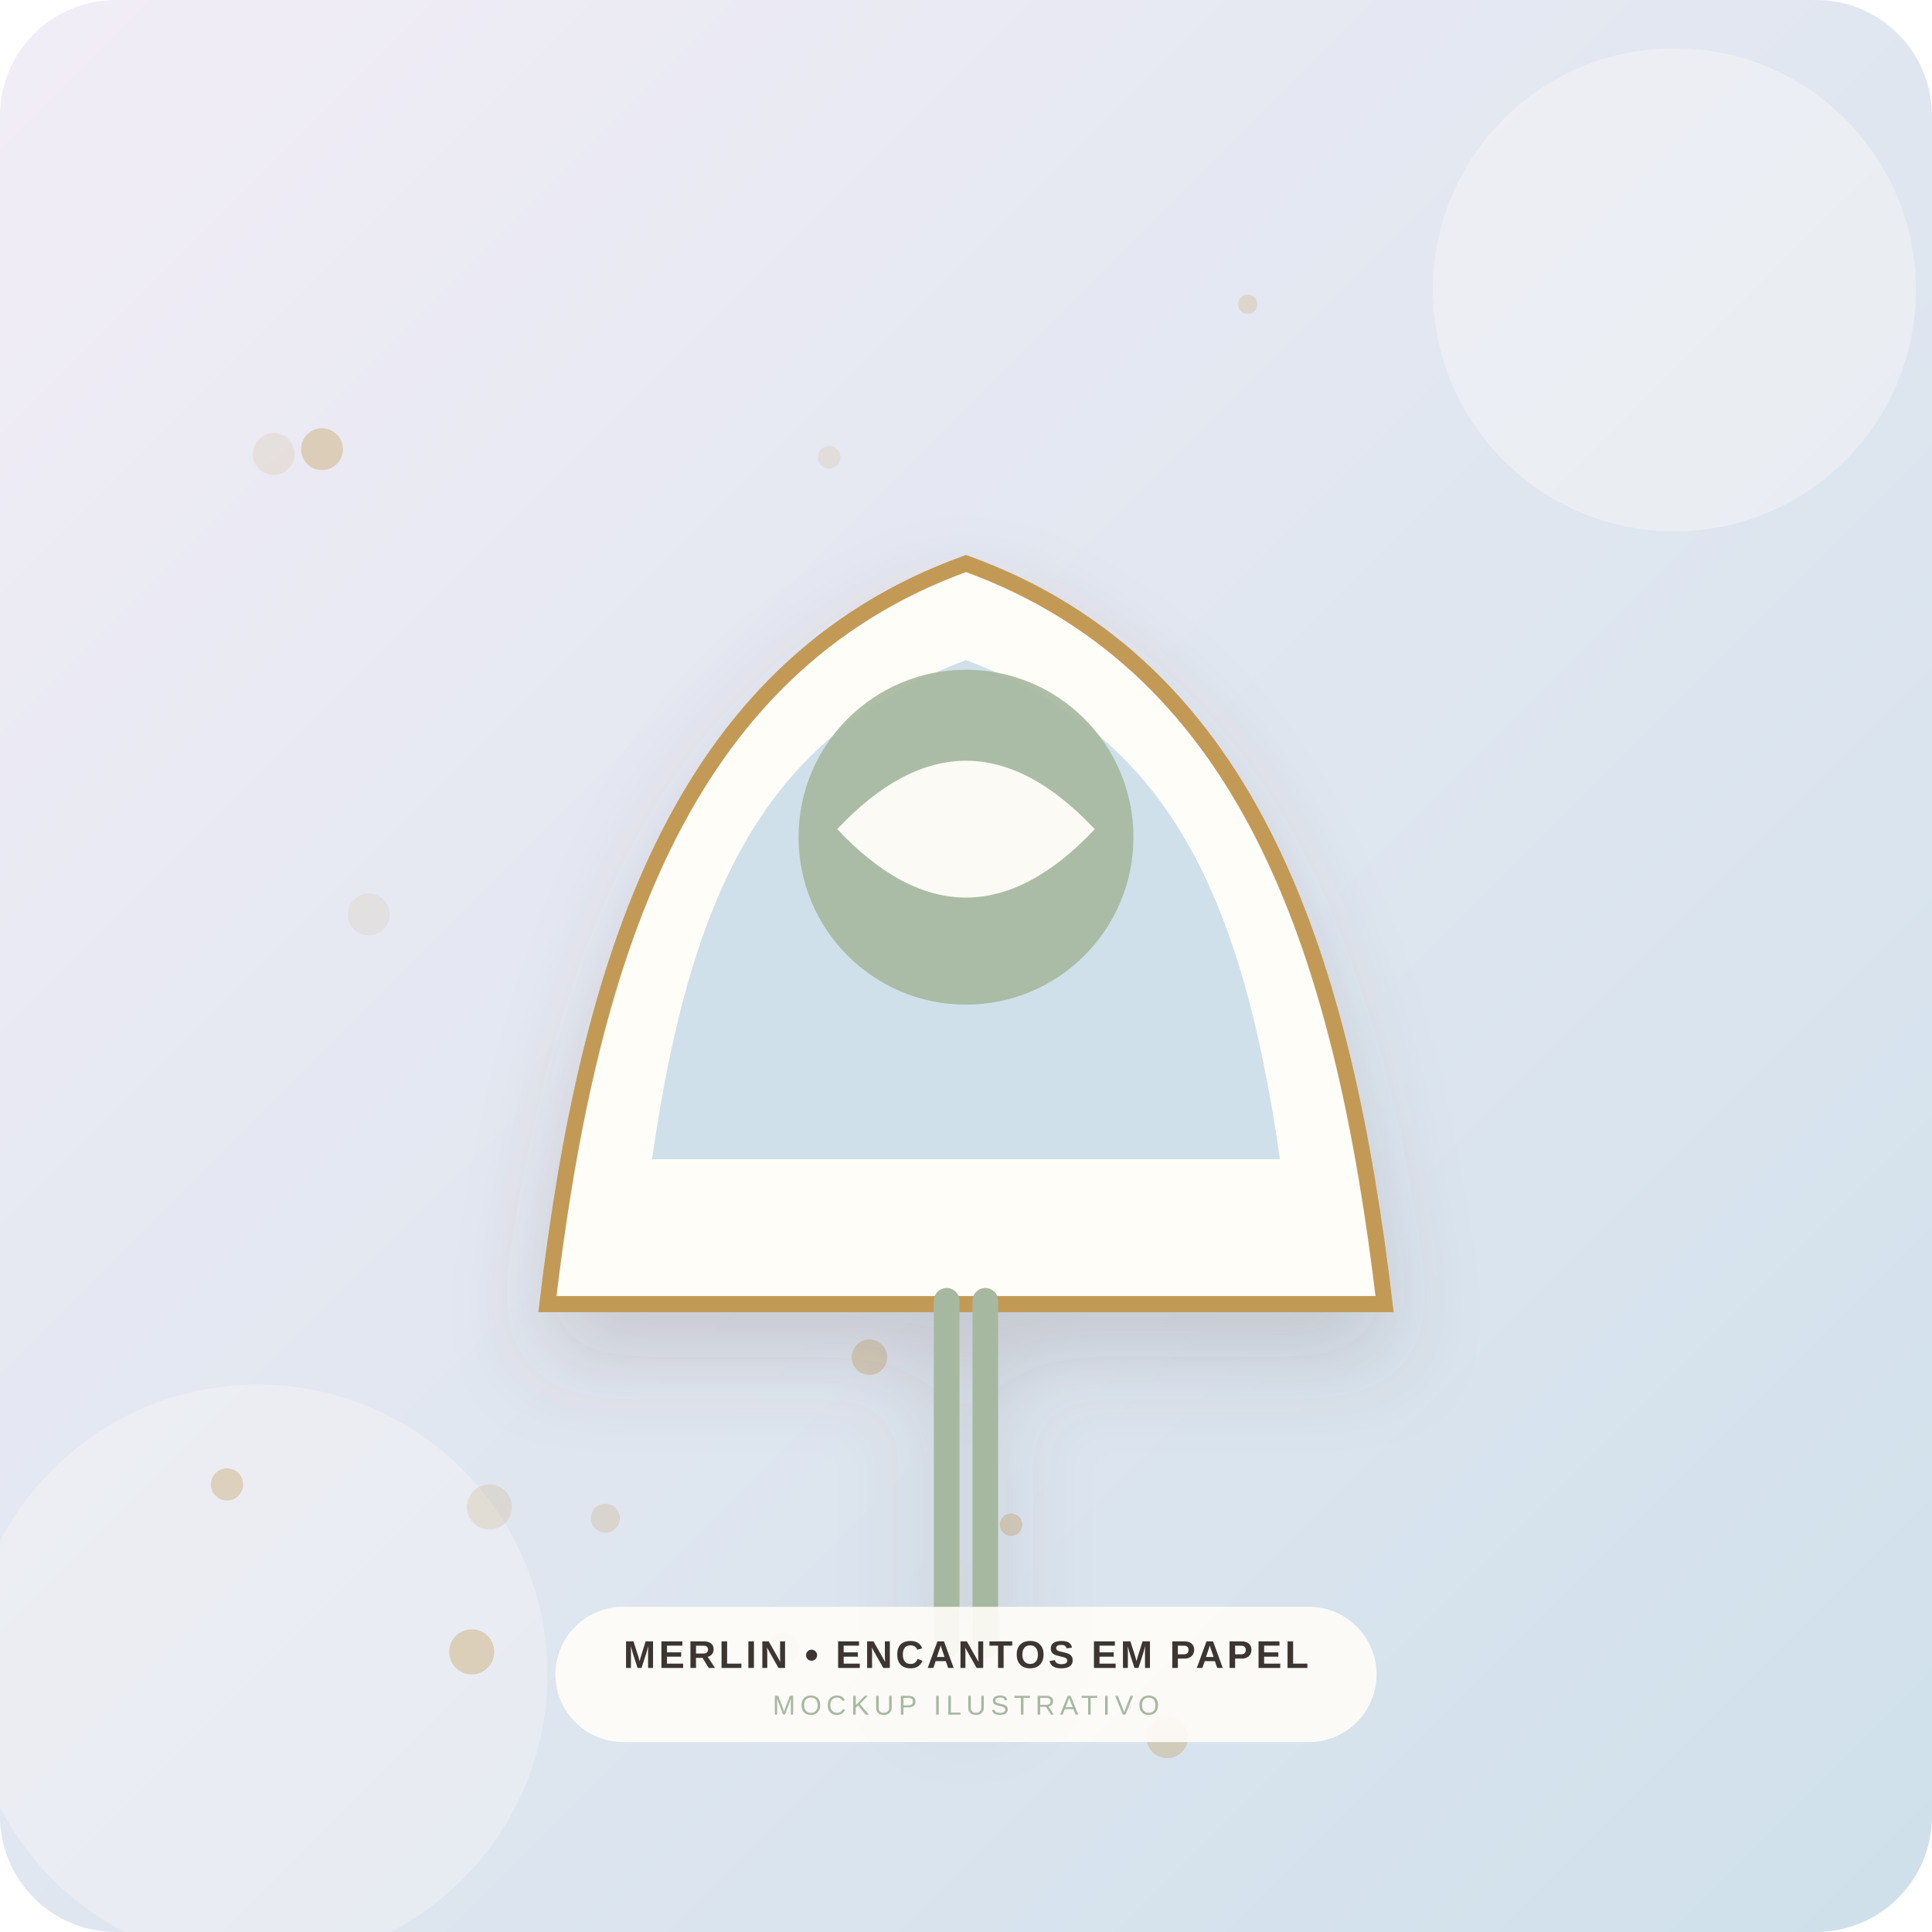
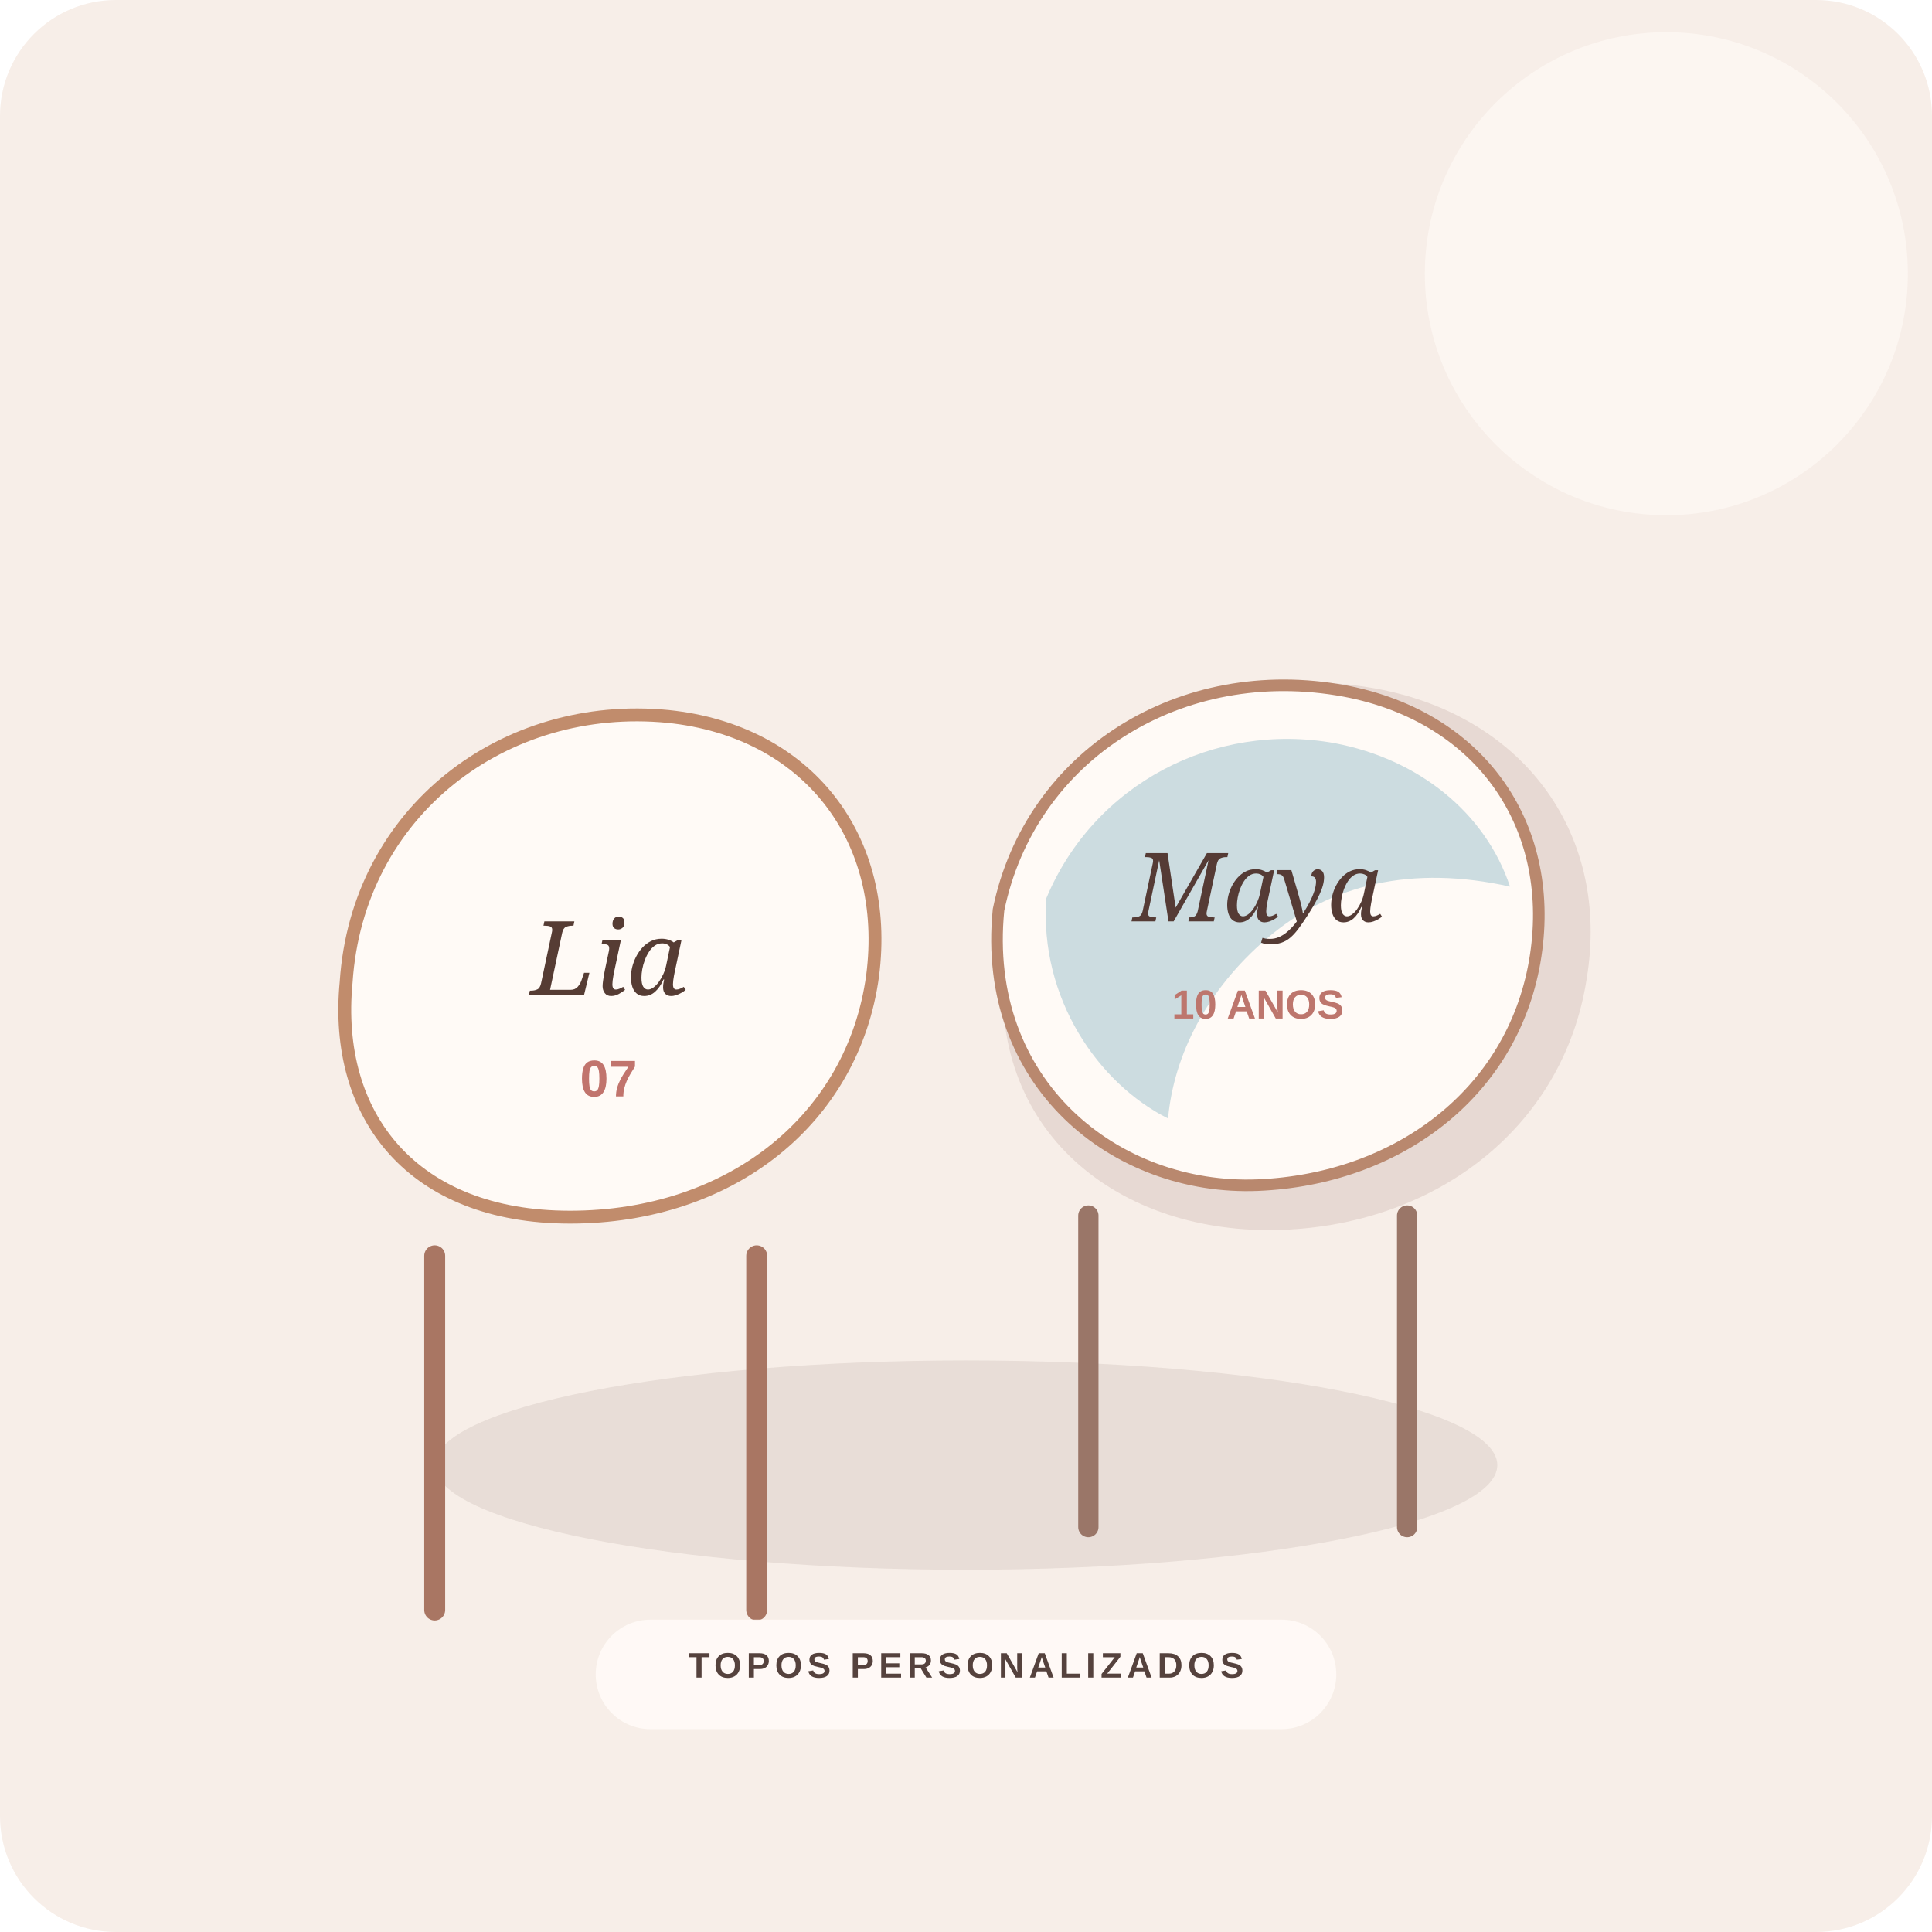
<svg xmlns="http://www.w3.org/2000/svg" viewBox="0 0 1200 1200" role="img" aria-label="Topos de bolo">
-   <defs>
-     <linearGradient id="bg" x1="0" y1="0" x2="1" y2="1">
-       <stop stop-color="#f2edf6" />
-       <stop offset="1" stop-color="#cfe0eb" />
-     </linearGradient>
-     <filter id="shadow" x="-30%" y="-30%" width="160%" height="160%">
-       <feDropShadow dx="0" dy="28" stdDeviation="28" flood-color="#604b43" flood-opacity=".18" />
-     </filter>
-   </defs>
-   <rect width="1200" height="1200" rx="72" fill="url(#bg)" />
-   <circle cx="1040" cy="180" r="150" fill="#fffdf8" opacity=".35" />
-   <circle cx="160" cy="1040" r="180" fill="#fffdf8" opacity=".3" />
-   <circle cx="376" cy="943" r="9" fill="#c39a55" opacity="0.22" />
-   <circle cx="293" cy="1026" r="14" fill="#c39a55" opacity="0.36" />
-   <circle cx="200" cy="279" r="13" fill="#c39a55" opacity="0.37" />
-   <circle cx="304" cy="936" r="14" fill="#c39a55" opacity="0.19" />
-   <circle cx="540" cy="843" r="11" fill="#c39a55" opacity="0.34" />
-   <circle cx="170" cy="282" r="13" fill="#c39a55" opacity="0.15" />
-   <circle cx="141" cy="922" r="10" fill="#c39a55" opacity="0.35" />
-   <circle cx="229" cy="568" r="13" fill="#c39a55" opacity="0.12" />
-   <circle cx="515" cy="284" r="7" fill="#c39a55" opacity="0.15" />
-   <circle cx="775" cy="189" r="6" fill="#c39a55" opacity="0.23" />
-   <circle cx="628" cy="947" r="7" fill="#c39a55" opacity="0.35" />
-   <circle cx="502" cy="754" r="5" fill="#c39a55" opacity="0.19" />
-   <circle cx="725" cy="1079" r="13" fill="#c39a55" opacity="0.33" />
-   <circle cx="486" cy="1024" r="10" fill="#c39a55" opacity="0.22" />
-   <g filter="url(#shadow)">
-     <path d="M340 810 C365 600 420 415 600 350 C780 415 835 600 860 810 Z" fill="#fffdf8" stroke="#c39a55" stroke-width="10" />
-     <path d="M405 720 C430 545 480 455 600 410 C720 455 770 545 795 720 Z" fill="#cfe0eb" />
-     <circle cx="600" cy="520" r="104" fill="#a7b8a0" opacity=".92" />
-     <path d="M520 515 Q600 430 680 515 Q600 600 520 515Z" fill="#fffdf8" opacity=".95" />
-     <rect x="580" y="800" width="16" height="230" rx="8" fill="#a7b8a0" />
-     <rect x="604" y="800" width="16" height="230" rx="8" fill="#a7b8a0" />
+   <rect width="1200" height="1200" rx="72" fill="#f7eee8" />
+   <circle cx="1035" cy="170" r="150" fill="#fffaf6" opacity=".65" />
+   <ellipse cx="600" cy="910" rx="330" ry="65" fill="#6b5046" opacity=".11" />
+   <g transform="translate(370 590)">
+     <path d="M-100 190 V410 M100 190 V410" stroke="#a97663" stroke-width="13" stroke-linecap="round" />
+     <path d="M-155 20 C-148-86-57-155 45-145 C132-136 183-69 172 16 C160 105 84 166-16 166 C-114 166-163 103-155 20Z" fill="#fffaf6" stroke="#c18c6c" stroke-width="8" />
+     <text x="8" y="28" text-anchor="middle" fill="#563c34" font-family="Georgia,serif" font-size="64" font-style="italic">Lia</text>
+     <text x="8" y="91" text-anchor="middle" fill="#c1746d" font-family="Arial,sans-serif" font-size="32" font-weight="700">07</text>
+   </g>
+   <g transform="translate(775 530) scale(.9)">
+     <path d="M-110 250 V465 M110 250 V465" stroke="#9a7668" stroke-width="14" stroke-linecap="round" />
+     <path d="M-182 52 C-159-77-50-152 77-127 C177-107 235-26 219 72 C203 177 112 244 4 246 C-109 248-199 173-182 52Z" fill="#d8c4bd" opacity=".5" transform="translate(15 14)" />
+     <path d="M-172 39 C-150-68-46-133 67-112 C162-94 214-17 198 75 C182 166 103 225 7 229 C-91 233-184 159-172 39Z" fill="#fffaf6" stroke="#b9886e" stroke-width="8" />
+     <path d="M-139 31 C-106-48-23-91 60-76 C118-65 164-28 181 23 C114 8 57 21 13 59 C-28 94-51 139-55 183 C-103 159-144 100-139 31Z" fill="#ccdce0" />
+     <text x="7" y="47" text-anchor="middle" fill="#553b35" font-family="Georgia,serif" font-size="66" font-style="italic">Maya</text>
+     <text x="7" y="114" text-anchor="middle" fill="#bd766d" font-family="Arial,sans-serif" font-size="28" font-weight="700">10 ANOS</text>
  </g>
  <g transform="translate(600 1040)" text-anchor="middle">
-     <rect x="-255" y="-42" width="510" height="84" rx="42" fill="#fffdf8" opacity=".91" />
-     <text y="-4" fill="#3c3531" font-family="Arial,Helvetica,sans-serif" font-size="24" font-weight="700" letter-spacing="2">MERLIN • ENCANTOS EM PAPEL</text>
-     <text y="25" fill="#a7b8a0" font-family="Arial,Helvetica,sans-serif" font-size="17" letter-spacing="3">MOCKUP ILUSTRATIVO</text>
+     <rect x="-230" y="-34" width="460" height="68" rx="34" fill="#fffaf6" opacity=".94" />
+     <text y="2" fill="#55423d" font-family="Arial,sans-serif" font-size="22" font-weight="700" letter-spacing="3">TOPOS PERSONALIZADOS</text>
  </g>
</svg>
